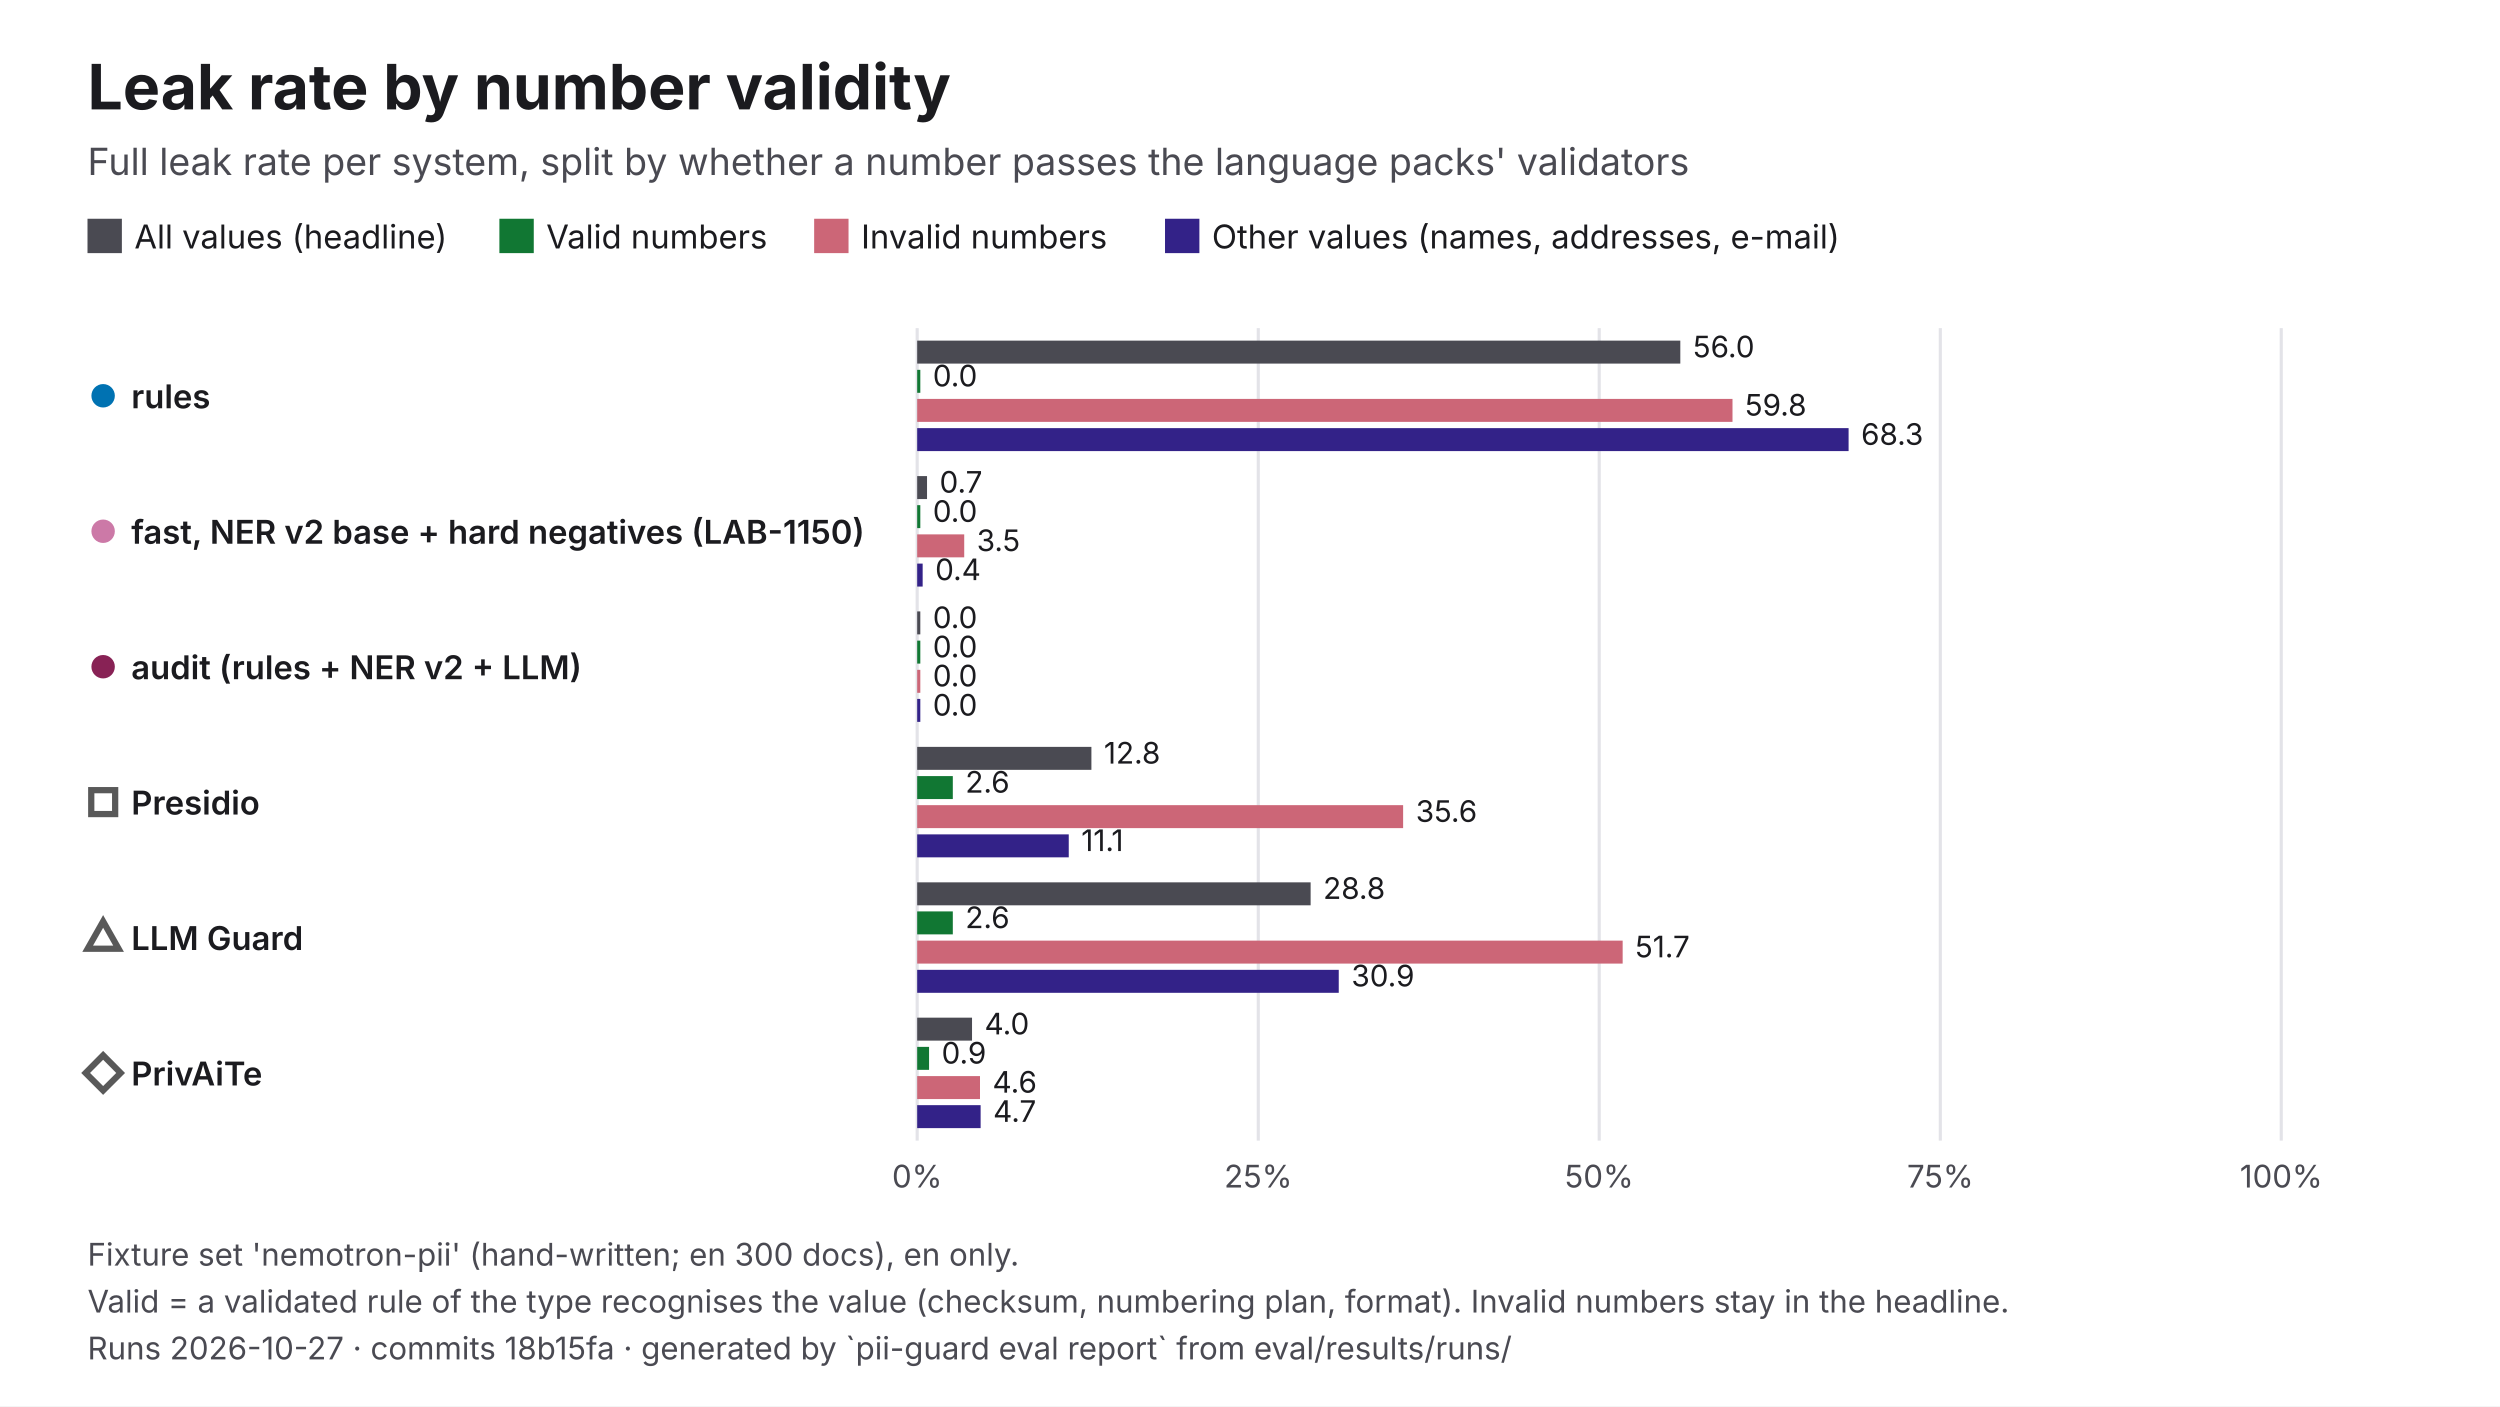
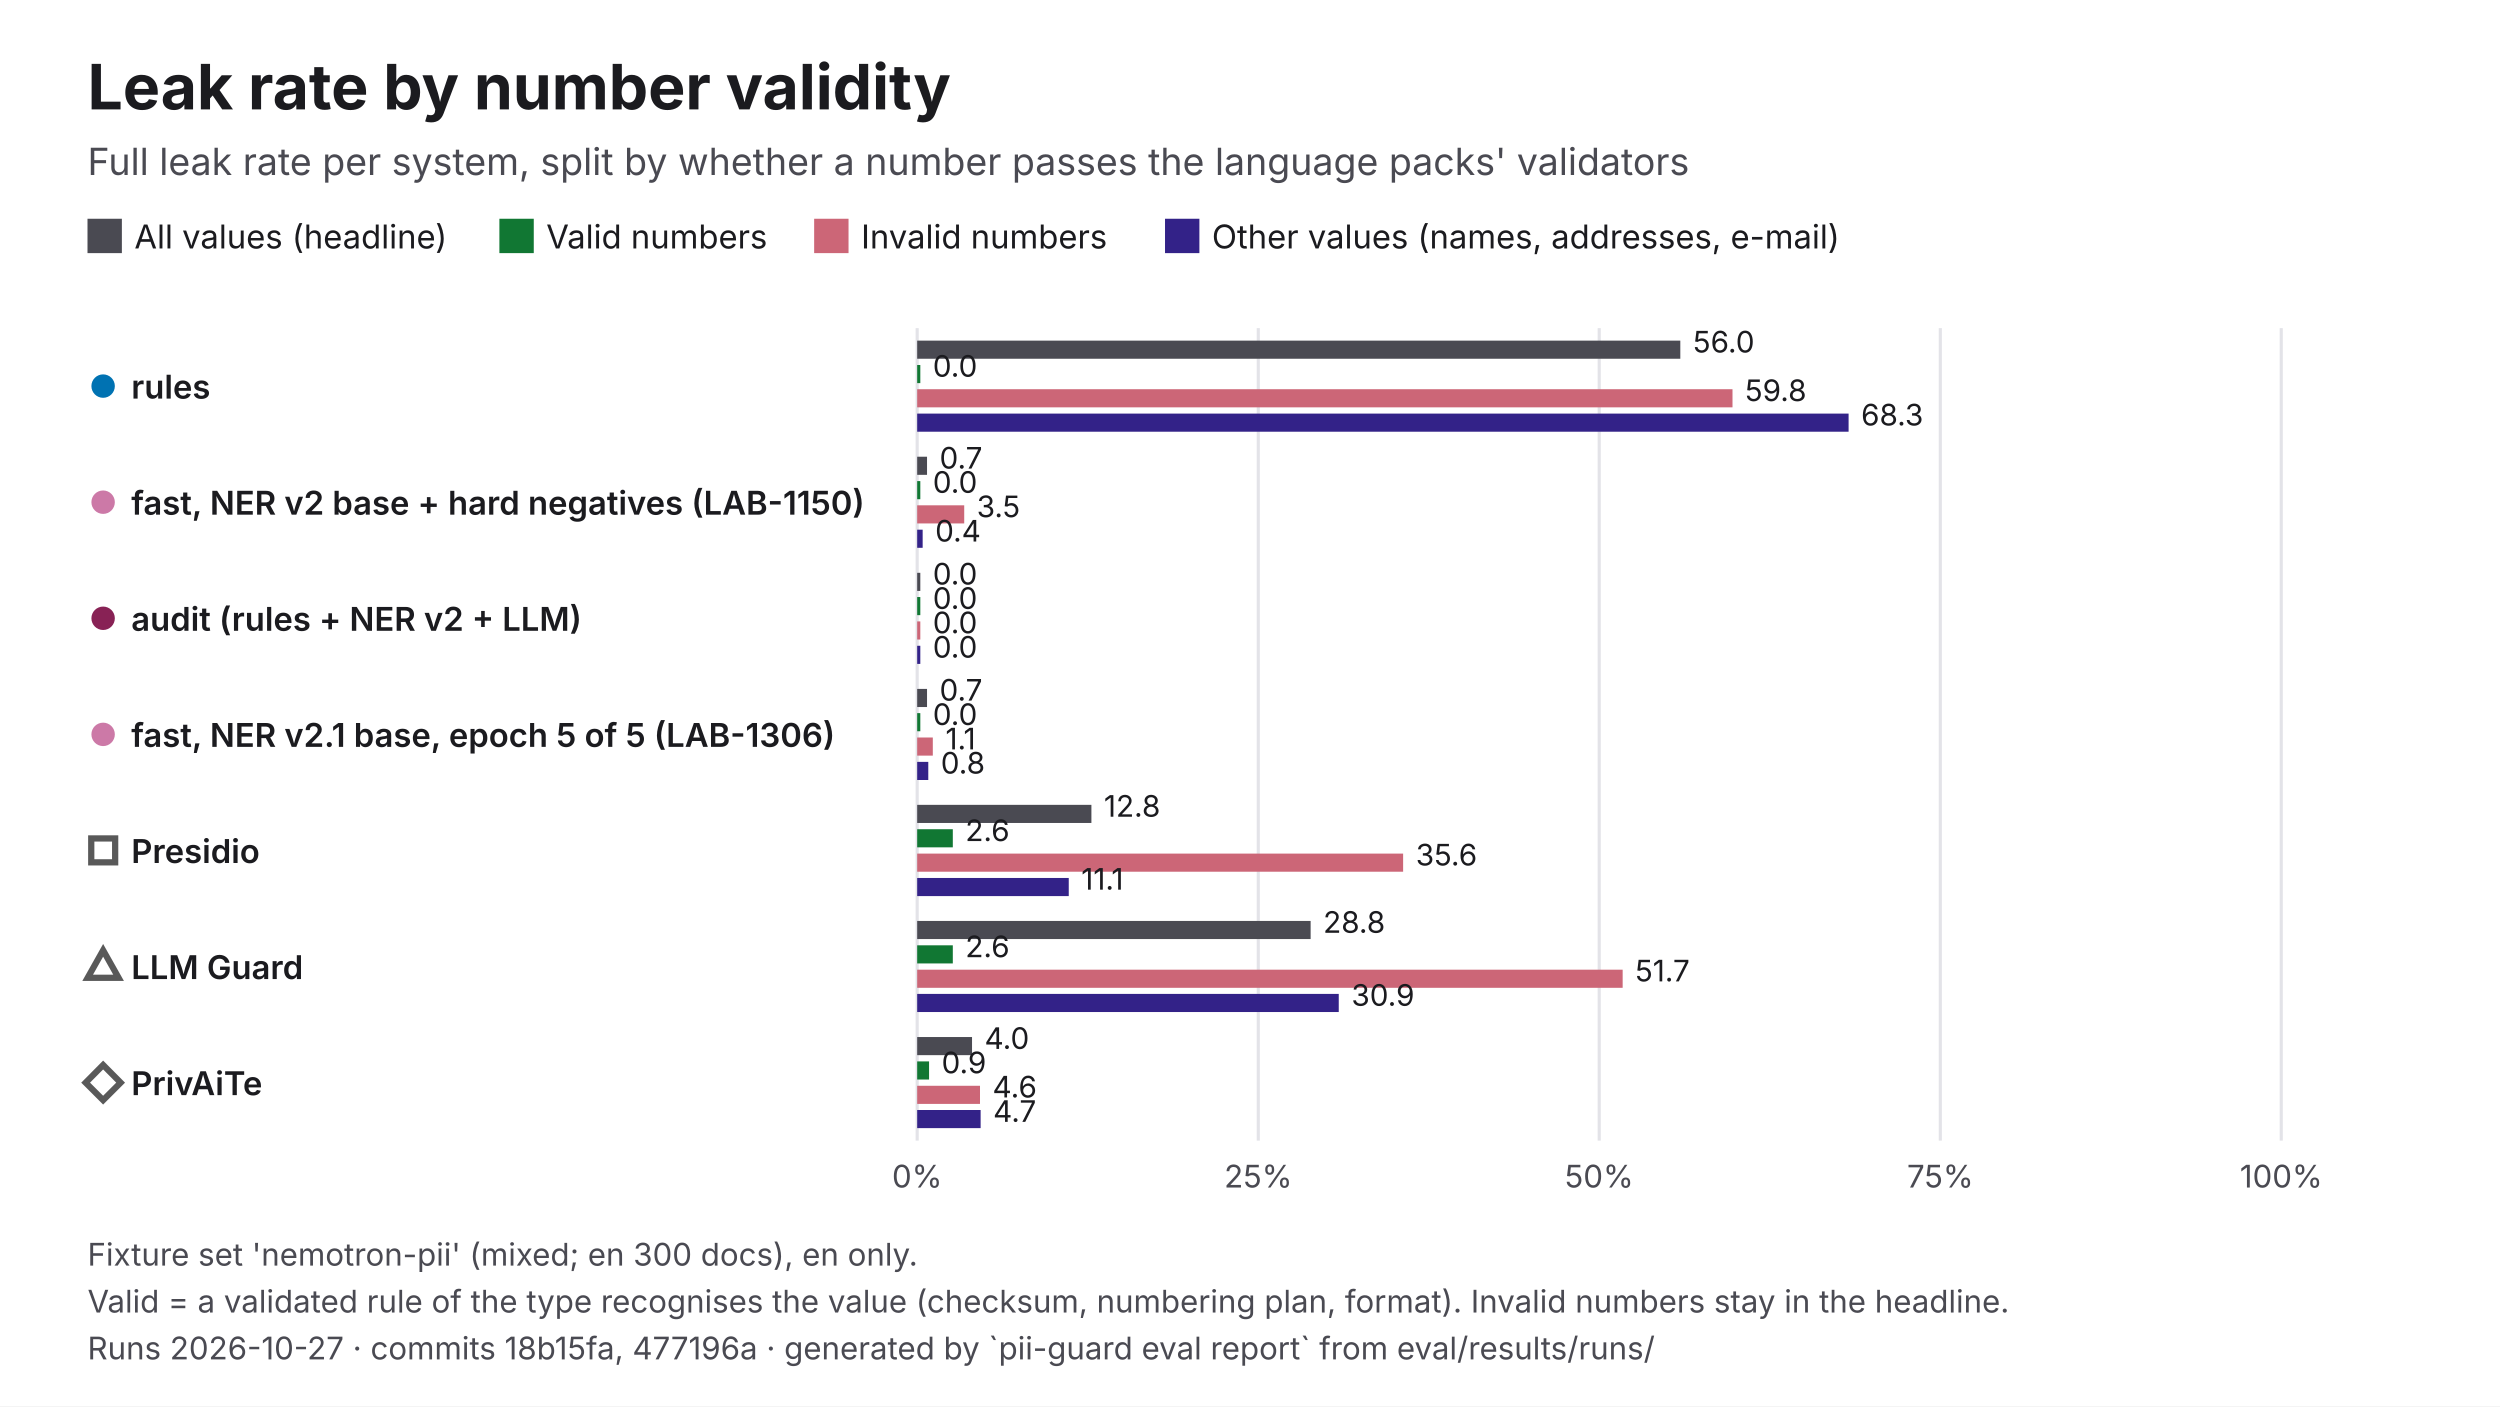
<svg xmlns="http://www.w3.org/2000/svg" viewBox="0 0 1600 900" width="1600" height="900" role="img" aria-labelledby="t d" font-family="Inter, 'Helvetica Neue', Helvetica, Arial, sans-serif">
  <rect width="1600" height="900" fill="#FFFFFF" />
  <text x="56" y="70" font-size="40" fill="#1B1B1F" font-weight="700">Leak rate by number validity</text>
  <text x="56" y="112" font-size="24" fill="#4A4A52">Full leak rate per system, split by whether a number passes the language packs' validators</text>
  <rect x="56" y="140" width="22" height="22" fill="#4A4A52" />
  <text x="86" y="159" font-size="21" fill="#1B1B1F">All values (headline)</text>
  <rect x="319.61" y="140" width="22" height="22" fill="#117733" />
  <text x="349.6" y="159" font-size="21" fill="#1B1B1F">Valid numbers</text>
  <rect x="521.06" y="140" width="22" height="22" fill="#CC6677" />
  <text x="551.1" y="159" font-size="21" fill="#1B1B1F">Invalid numbers</text>
  <rect x="745.61" y="140" width="22" height="22" fill="#332288" />
  <text x="775.6" y="159" font-size="21" fill="#1B1B1F">Other values (names, addresses, e-mail)</text>
  <line x1="587" y1="210" x2="587" y2="730" stroke="#E3E3E8" stroke-width="2" />
  <text x="587" y="760" font-size="20" fill="#4A4A52" text-anchor="middle">0%</text>
  <line x1="805.3" y1="210" x2="805.3" y2="730" stroke="#E3E3E8" stroke-width="2" />
  <text x="805.3" y="760" font-size="20" fill="#4A4A52" text-anchor="middle">25%</text>
  <line x1="1023.5" y1="210" x2="1023.5" y2="730" stroke="#E3E3E8" stroke-width="2" />
  <text x="1023.5" y="760" font-size="20" fill="#4A4A52" text-anchor="middle">50%</text>
  <line x1="1241.8" y1="210" x2="1241.8" y2="730" stroke="#E3E3E8" stroke-width="2" />
  <text x="1241.8" y="760" font-size="20" fill="#4A4A52" text-anchor="middle">75%</text>
  <line x1="1460" y1="210" x2="1460" y2="730" stroke="#E3E3E8" stroke-width="2" />
  <text x="1460" y="760" font-size="20" fill="#4A4A52" text-anchor="middle">100%</text>
-   <circle cx="66" cy="253.3" r="9" fill="#0072B2" stroke="#FFFFFF" stroke-width="3" />
-   <text x="84" y="261.3" font-size="21" fill="#1B1B1F" font-weight="600">rules</text>
-   <rect x="587" y="218" width="488.4" height="14.7" fill="#4A4A52" />
-   <text x="1083.5" y="228.7" font-size="19" fill="#1B1B1F">56.0</text>
-   <rect x="587" y="236.7" width="2" height="14.7" fill="#117733" />
-   <text x="597" y="247.3" font-size="19" fill="#1B1B1F">0.0</text>
-   <rect x="587" y="255.3" width="521.8" height="14.7" fill="#CC6677" />
-   <text x="1116.8" y="266" font-size="19" fill="#1B1B1F">59.8</text>
-   <rect x="587" y="274" width="596.1" height="14.7" fill="#332288" />
-   <text x="1191.1" y="284.7" font-size="19" fill="#1B1B1F">68.3</text>
-   <circle cx="66" cy="340" r="9" fill="#CC79A7" stroke="#FFFFFF" stroke-width="3" />
-   <text x="84" y="348" font-size="21" fill="#1B1B1F" font-weight="600">fast, NER v2 base + hard negatives (LAB-1150)</text>
-   <rect x="587" y="304.7" width="6.3" height="14.7" fill="#4A4A52" />
-   <text x="601.3" y="315.3" font-size="19" fill="#1B1B1F">0.7</text>
-   <rect x="587" y="323.3" width="2" height="14.7" fill="#117733" />
-   <text x="597" y="334" font-size="19" fill="#1B1B1F">0.0</text>
-   <rect x="587" y="342" width="30.1" height="14.7" fill="#CC6677" />
-   <text x="625.1" y="352.7" font-size="19" fill="#1B1B1F">3.5</text>
-   <rect x="587" y="360.7" width="3.5" height="14.7" fill="#332288" />
-   <text x="598.5" y="371.3" font-size="19" fill="#1B1B1F">0.4</text>
-   <circle cx="66" cy="426.7" r="9" fill="#882255" stroke="#FFFFFF" stroke-width="3" />
-   <text x="84" y="434.7" font-size="21" fill="#1B1B1F" font-weight="600">audit (rules + NER v2 + LLM)</text>
-   <rect x="587" y="391.3" width="2" height="14.7" fill="#4A4A52" />
-   <text x="597" y="402" font-size="19" fill="#1B1B1F">0.0</text>
-   <rect x="587" y="410" width="2" height="14.7" fill="#117733" />
-   <text x="597" y="420.7" font-size="19" fill="#1B1B1F">0.0</text>
-   <rect x="587" y="428.7" width="2" height="14.7" fill="#CC6677" />
-   <text x="597" y="439.3" font-size="19" fill="#1B1B1F">0.0</text>
-   <rect x="587" y="447.3" width="2" height="14.7" fill="#332288" />
-   <text x="597" y="458" font-size="19" fill="#1B1B1F">0.0</text>
-   <rect x="58.4" y="505.7" width="15.3" height="15.3" fill="#FFFFFF" stroke="#595959" stroke-width="4" />
-   <text x="84" y="521.3" font-size="21" fill="#1B1B1F" font-weight="600">Presidio</text>
-   <rect x="587" y="478" width="111.5" height="14.7" fill="#4A4A52" />
-   <text x="706.5" y="488.7" font-size="19" fill="#1B1B1F">12.8</text>
-   <rect x="587" y="496.7" width="22.8" height="14.7" fill="#117733" />
-   <text x="617.8" y="507.3" font-size="19" fill="#1B1B1F">2.6</text>
-   <rect x="587" y="515.3" width="311" height="14.7" fill="#CC6677" />
-   <text x="906.1" y="526" font-size="19" fill="#1B1B1F">35.6</text>
-   <rect x="587" y="534" width="97" height="14.7" fill="#332288" />
-   <text x="692" y="544.7" font-size="19" fill="#1B1B1F">11.1</text>
-   <polygon points="66,589.7 75.9,607.2 56.1,607.2" fill="#FFFFFF" stroke="#595959" stroke-width="4" />
-   <text x="84" y="608" font-size="21" fill="#1B1B1F" font-weight="600">LLM Guard</text>
-   <rect x="587" y="564.7" width="251.8" height="14.7" fill="#4A4A52" />
-   <text x="846.8" y="575.3" font-size="19" fill="#1B1B1F">28.8</text>
-   <rect x="587" y="583.3" width="22.8" height="14.7" fill="#117733" />
-   <text x="617.8" y="594" font-size="19" fill="#1B1B1F">2.6</text>
-   <rect x="587" y="602" width="451.5" height="14.7" fill="#CC6677" />
-   <text x="1046.5" y="612.7" font-size="19" fill="#1B1B1F">51.7</text>
-   <rect x="587" y="620.7" width="269.8" height="14.7" fill="#332288" />
-   <text x="864.9" y="631.3" font-size="19" fill="#1B1B1F">30.9</text>
-   <polygon points="66,675.4 77.2,686.7 66,697.9 54.8,686.7" fill="#FFFFFF" stroke="#595959" stroke-width="4" />
-   <text x="84" y="694.7" font-size="21" fill="#1B1B1F" font-weight="600">PrivAiTe</text>
-   <rect x="587" y="651.3" width="35.1" height="14.7" fill="#4A4A52" />
-   <text x="630.1" y="662" font-size="19" fill="#1B1B1F">4.0</text>
-   <rect x="587" y="670" width="7.6" height="14.7" fill="#117733" />
-   <text x="602.6" y="680.7" font-size="19" fill="#1B1B1F">0.9</text>
-   <rect x="587" y="688.7" width="40.2" height="14.7" fill="#CC6677" />
-   <text x="635.2" y="699.3" font-size="19" fill="#1B1B1F">4.6</text>
-   <rect x="587" y="707.3" width="40.6" height="14.7" fill="#332288" />
+   <circle cx="66" cy="247.1" r="9" fill="#0072B2" stroke="#FFFFFF" stroke-width="3" />
+   <text x="84" y="255.1" font-size="21" fill="#1B1B1F" font-weight="600">rules</text>
+   <rect x="587" y="218" width="488.4" height="11.6" fill="#4A4A52" />
+   <text x="1083.5" y="225.6" font-size="19" fill="#1B1B1F">56.0</text>
+   <rect x="587" y="233.6" width="2" height="11.6" fill="#117733" />
+   <text x="597" y="241.1" font-size="19" fill="#1B1B1F">0.0</text>
+   <rect x="587" y="249.1" width="521.8" height="11.6" fill="#CC6677" />
+   <text x="1116.8" y="256.7" font-size="19" fill="#1B1B1F">59.8</text>
+   <rect x="587" y="264.7" width="596.1" height="11.6" fill="#332288" />
+   <text x="1191.1" y="272.3" font-size="19" fill="#1B1B1F">68.3</text>
+   <circle cx="66" cy="321.4" r="9" fill="#CC79A7" stroke="#FFFFFF" stroke-width="3" />
+   <text x="84" y="329.4" font-size="21" fill="#1B1B1F" font-weight="600">fast, NER v2 base + hard negatives (LAB-1150)</text>
+   <rect x="587" y="292.3" width="6.3" height="11.6" fill="#4A4A52" />
+   <text x="601.3" y="299.9" font-size="19" fill="#1B1B1F">0.7</text>
+   <rect x="587" y="307.9" width="2" height="11.6" fill="#117733" />
+   <text x="597" y="315.4" font-size="19" fill="#1B1B1F">0.0</text>
+   <rect x="587" y="323.4" width="30.1" height="11.6" fill="#CC6677" />
+   <text x="625.1" y="331" font-size="19" fill="#1B1B1F">3.5</text>
+   <rect x="587" y="339" width="3.5" height="11.6" fill="#332288" />
+   <text x="598.5" y="346.6" font-size="19" fill="#1B1B1F">0.4</text>
+   <circle cx="66" cy="395.7" r="9" fill="#882255" stroke="#FFFFFF" stroke-width="3" />
+   <text x="84" y="403.7" font-size="21" fill="#1B1B1F" font-weight="600">audit (rules + NER v2 + LLM)</text>
+   <rect x="587" y="366.6" width="2" height="11.6" fill="#4A4A52" />
+   <text x="597" y="374.1" font-size="19" fill="#1B1B1F">0.0</text>
+   <rect x="587" y="382.1" width="2" height="11.6" fill="#117733" />
+   <text x="597" y="389.7" font-size="19" fill="#1B1B1F">0.0</text>
+   <rect x="587" y="397.7" width="2" height="11.6" fill="#CC6677" />
+   <text x="597" y="405.3" font-size="19" fill="#1B1B1F">0.0</text>
+   <rect x="587" y="413.3" width="2" height="11.6" fill="#332288" />
+   <text x="597" y="420.9" font-size="19" fill="#1B1B1F">0.0</text>
+   <circle cx="66" cy="470" r="9" fill="#CC79A7" stroke="#FFFFFF" stroke-width="3" />
+   <text x="84" y="478" font-size="21" fill="#1B1B1F" font-weight="600">fast, NER v2.1 base, epoch 5 of 5 (LAB-1306)</text>
+   <rect x="587" y="440.9" width="6.3" height="11.6" fill="#4A4A52" />
+   <text x="601.3" y="448.4" font-size="19" fill="#1B1B1F">0.7</text>
+   <rect x="587" y="456.4" width="2" height="11.6" fill="#117733" />
+   <text x="597" y="464" font-size="19" fill="#1B1B1F">0.0</text>
+   <rect x="587" y="472" width="10" height="11.6" fill="#CC6677" />
+   <text x="605.1" y="479.6" font-size="19" fill="#1B1B1F">1.1</text>
+   <rect x="587" y="487.6" width="7.1" height="11.6" fill="#332288" />
+   <text x="602.1" y="495.1" font-size="19" fill="#1B1B1F">0.8</text>
+   <rect x="58.4" y="536.6" width="15.3" height="15.3" fill="#FFFFFF" stroke="#595959" stroke-width="4" />
+   <text x="84" y="552.3" font-size="21" fill="#1B1B1F" font-weight="600">Presidio</text>
+   <rect x="587" y="515.1" width="111.5" height="11.6" fill="#4A4A52" />
+   <text x="706.5" y="522.7" font-size="19" fill="#1B1B1F">12.8</text>
+   <rect x="587" y="530.7" width="22.8" height="11.6" fill="#117733" />
+   <text x="617.8" y="538.3" font-size="19" fill="#1B1B1F">2.6</text>
+   <rect x="587" y="546.3" width="311" height="11.6" fill="#CC6677" />
+   <text x="906.1" y="553.9" font-size="19" fill="#1B1B1F">35.6</text>
+   <rect x="587" y="561.9" width="97" height="11.6" fill="#332288" />
+   <text x="692" y="569.4" font-size="19" fill="#1B1B1F">11.1</text>
+   <polygon points="66,608.2 75.9,625.8 56.1,625.8" fill="#FFFFFF" stroke="#595959" stroke-width="4" />
+   <text x="84" y="626.6" font-size="21" fill="#1B1B1F" font-weight="600">LLM Guard</text>
+   <rect x="587" y="589.4" width="251.8" height="11.6" fill="#4A4A52" />
+   <text x="846.8" y="597" font-size="19" fill="#1B1B1F">28.8</text>
+   <rect x="587" y="605" width="22.8" height="11.6" fill="#117733" />
+   <text x="617.8" y="612.6" font-size="19" fill="#1B1B1F">2.6</text>
+   <rect x="587" y="620.6" width="451.5" height="11.6" fill="#CC6677" />
+   <text x="1046.5" y="628.1" font-size="19" fill="#1B1B1F">51.7</text>
+   <rect x="587" y="636.1" width="269.8" height="11.6" fill="#332288" />
+   <text x="864.9" y="643.7" font-size="19" fill="#1B1B1F">30.9</text>
+   <polygon points="66,681.6 77.2,692.9 66,704.1 54.8,692.9" fill="#FFFFFF" stroke="#595959" stroke-width="4" />
+   <text x="84" y="700.9" font-size="21" fill="#1B1B1F" font-weight="600">PrivAiTe</text>
+   <rect x="587" y="663.7" width="35.1" height="11.6" fill="#4A4A52" />
+   <text x="630.1" y="671.3" font-size="19" fill="#1B1B1F">4.0</text>
+   <rect x="587" y="679.3" width="7.6" height="11.6" fill="#117733" />
+   <text x="602.6" y="686.9" font-size="19" fill="#1B1B1F">0.9</text>
+   <rect x="587" y="694.9" width="40.2" height="11.6" fill="#CC6677" />
+   <text x="635.2" y="702.4" font-size="19" fill="#1B1B1F">4.6</text>
+   <rect x="587" y="710.4" width="40.6" height="11.6" fill="#332288" />
  <text x="635.6" y="718" font-size="19" fill="#1B1B1F">4.7</text>
-   <text x="56" y="810" font-size="20" fill="#4A4A52">Fixture set 'nemotron-pii' (hand-written; en 300 docs), en only.</text>
+   <text x="56" y="810" font-size="20" fill="#4A4A52">Fixture set 'nemotron-pii' (mixed; en 300 docs), en only.</text>
  <text x="56" y="840" font-size="20" fill="#4A4A52">Valid = a validated rule of the type recognises the value (checksum, numbering plan, format). Invalid numbers stay in the headline.</text>
-   <text x="56" y="870" font-size="20" fill="#4A4A52">Runs 2026-10-27 · commits 18b15fa · generated by `pii-guard eval report` from eval/results/runs/</text>
+   <text x="56" y="870" font-size="20" fill="#4A4A52">Runs 2026-10-27 · commits 18b15fa, 477196a · generated by `pii-guard eval report` from eval/results/runs/</text>
</svg>
